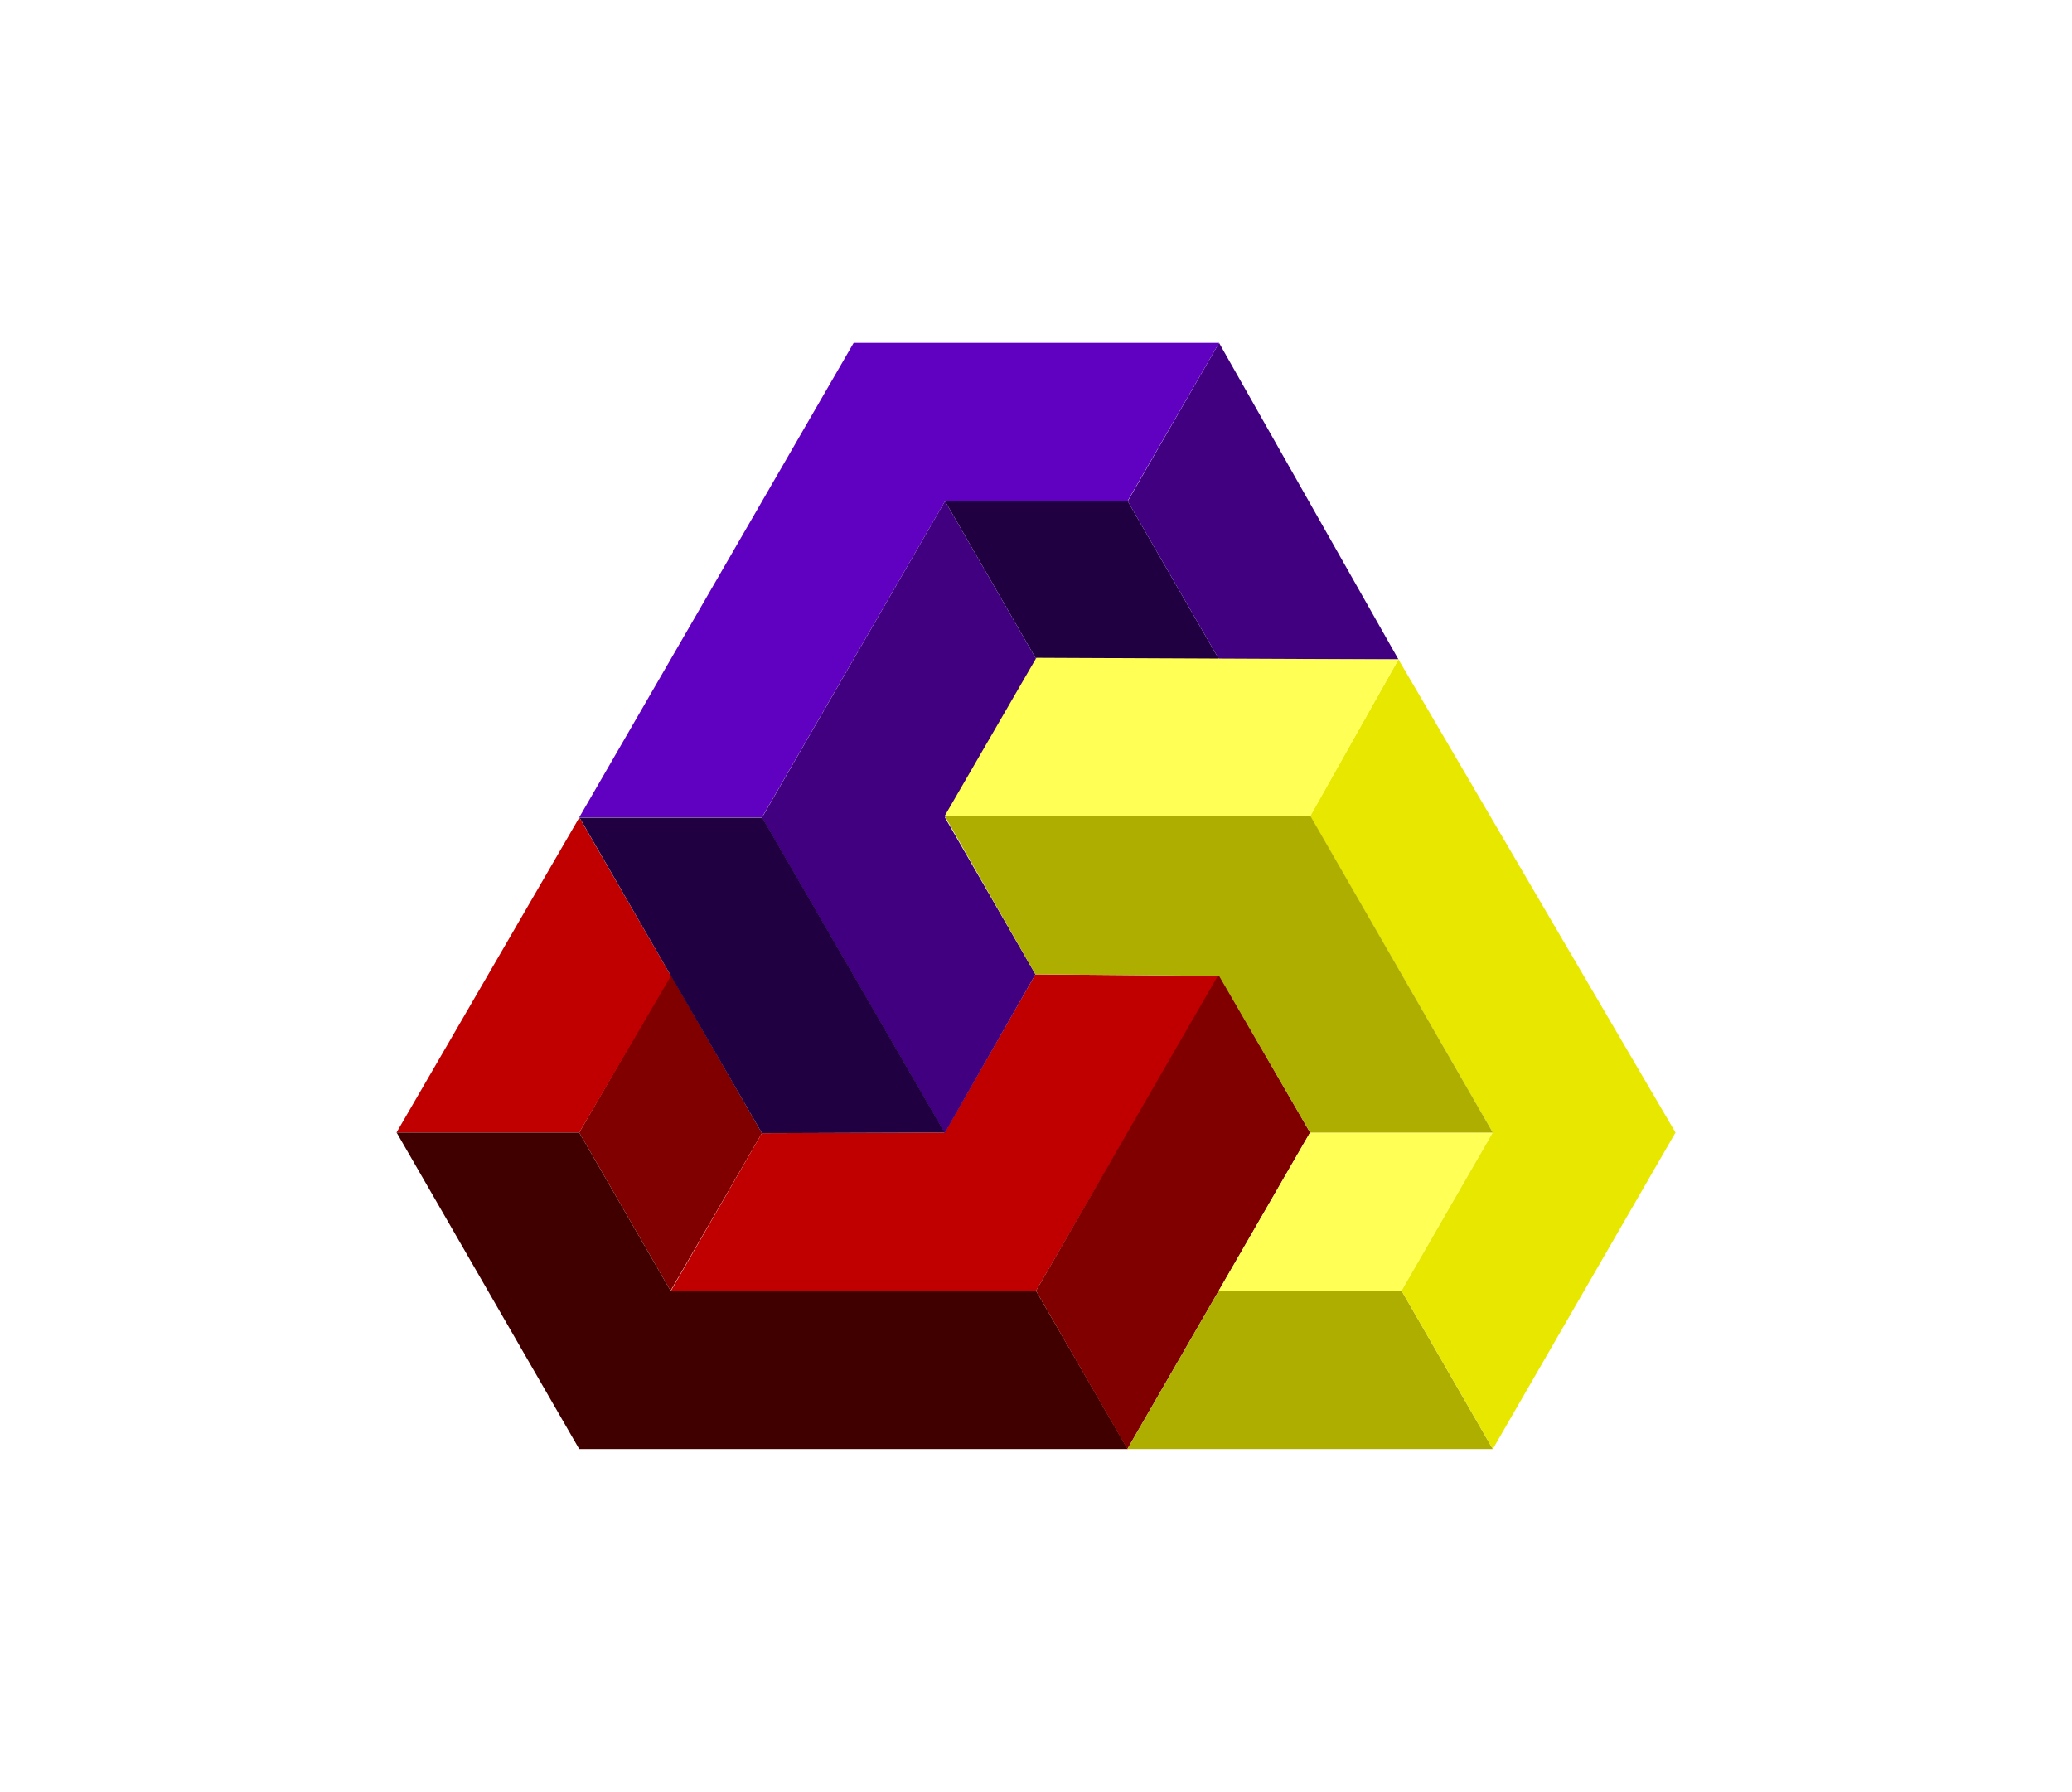
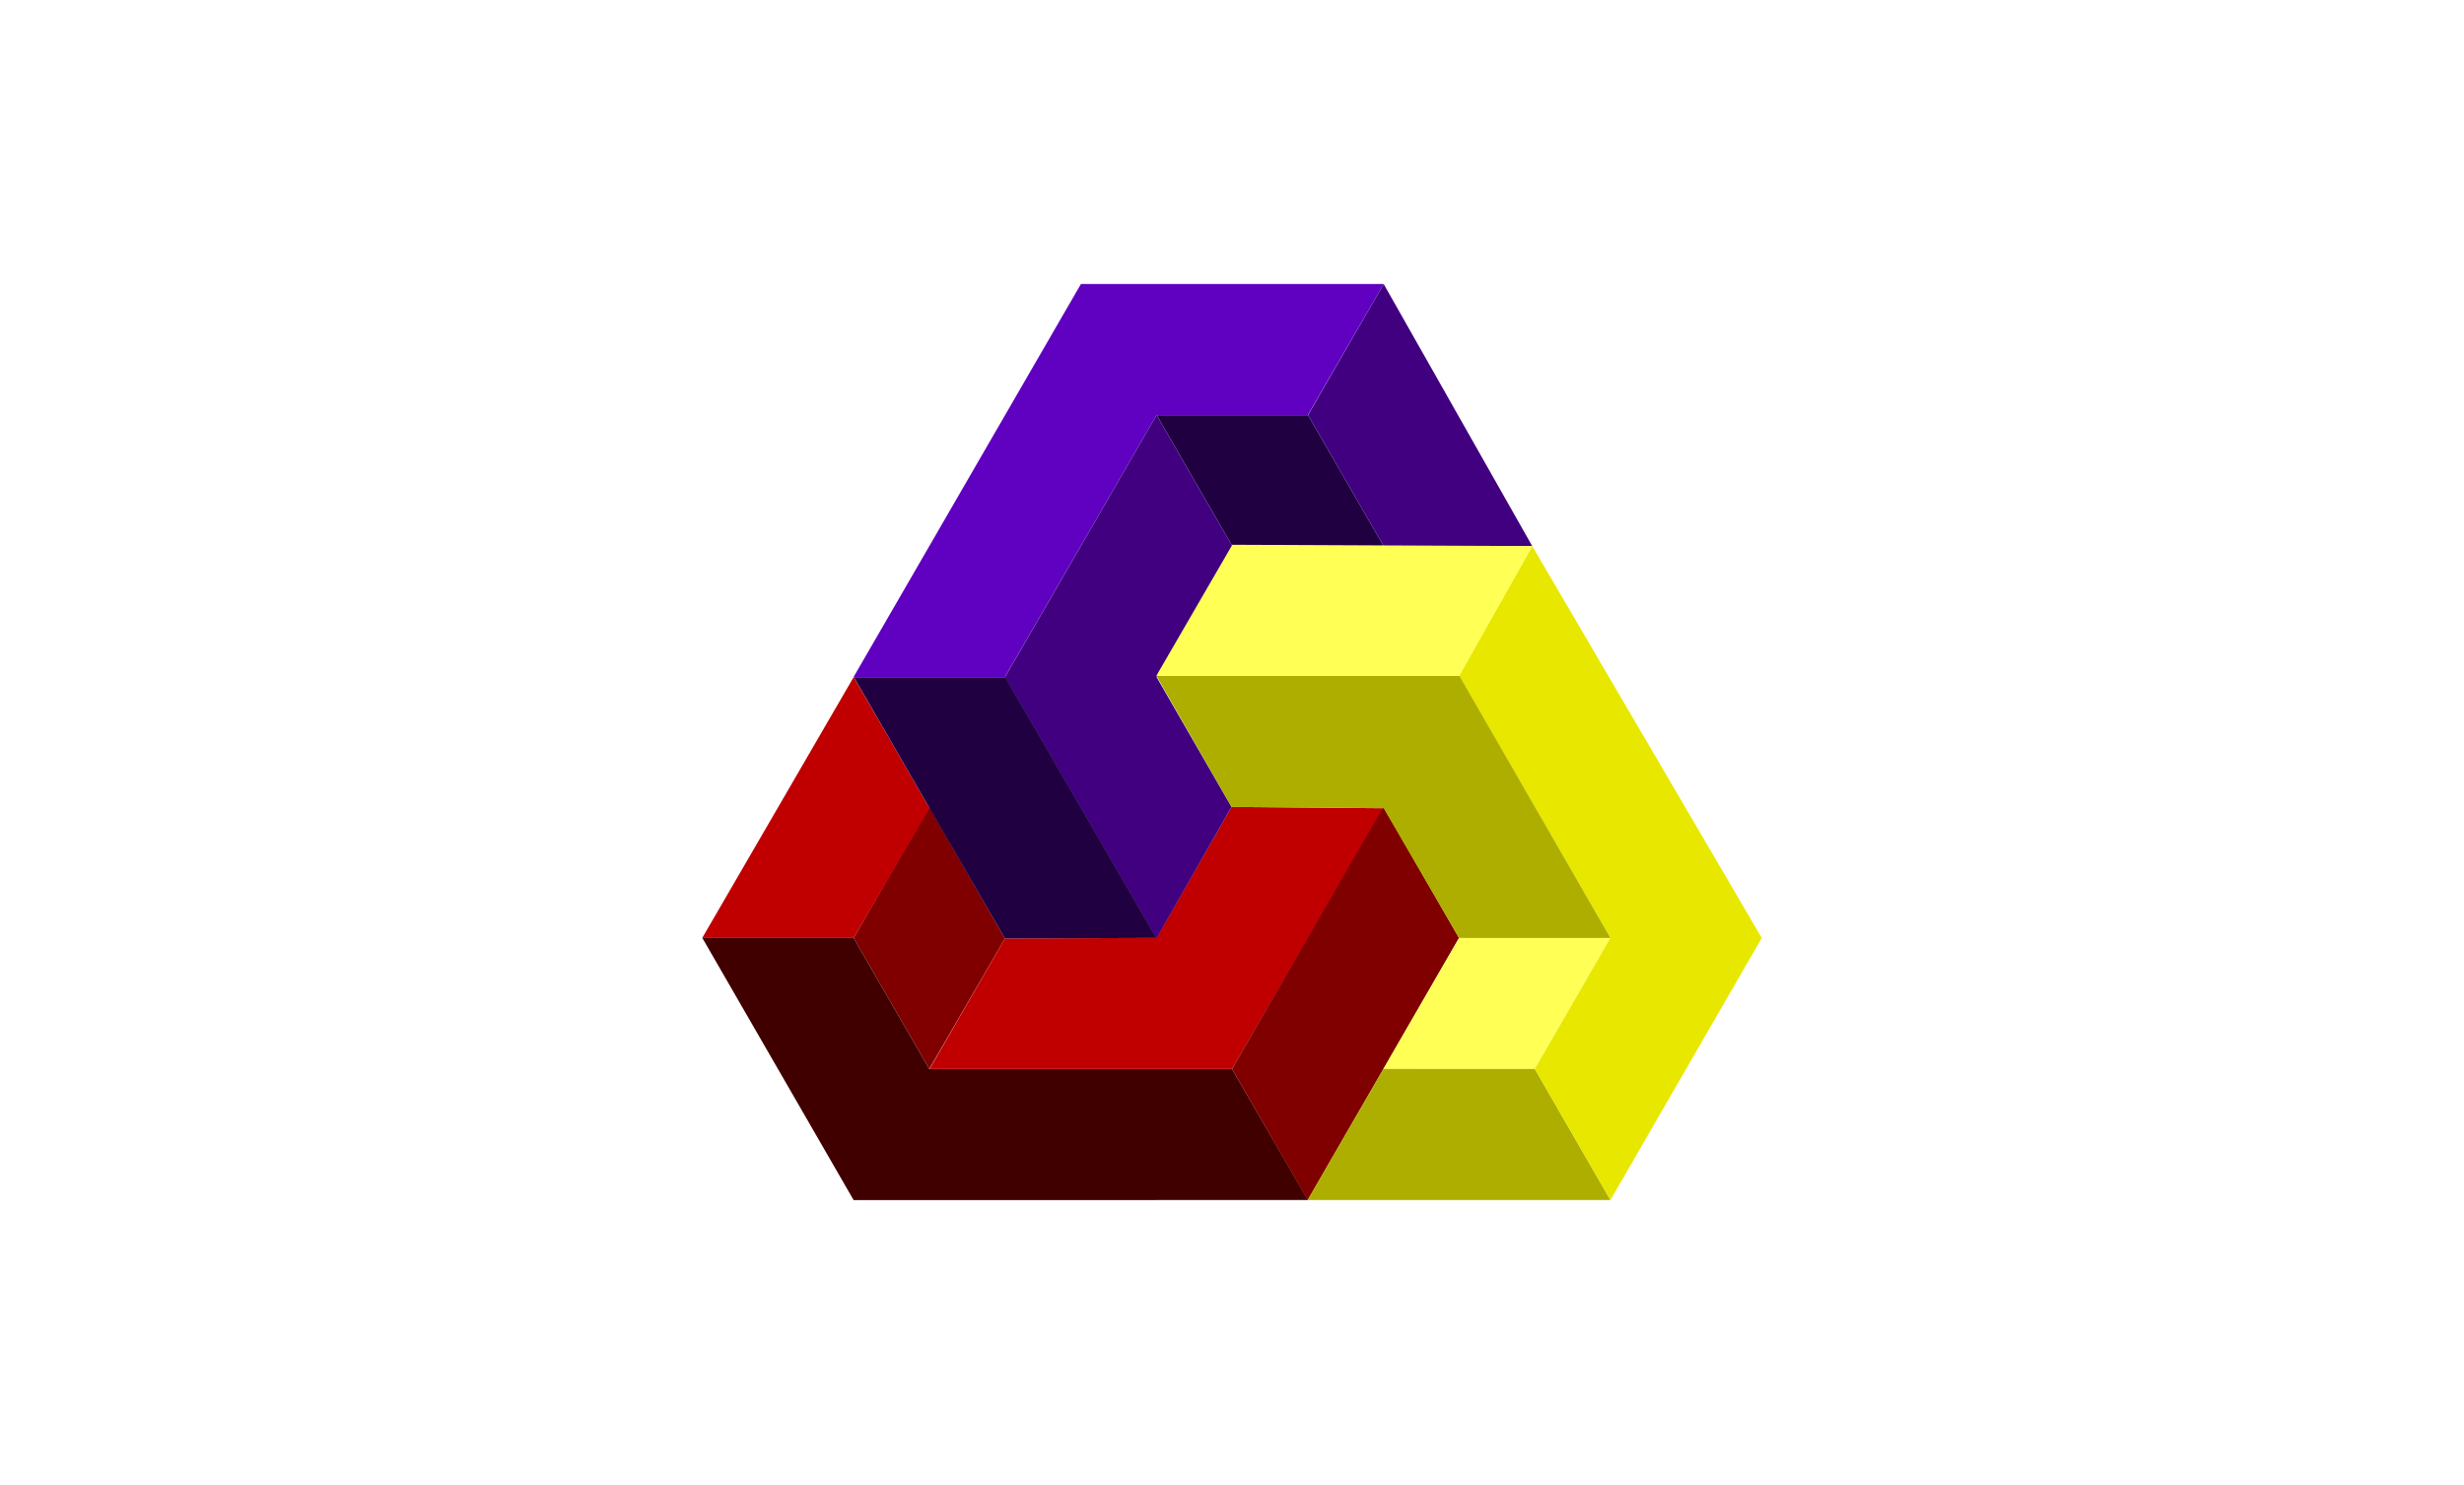
- <svg xmlns="http://www.w3.org/2000/svg" width="100%" height="100%" version="1.1" style="stroke-linecap: round; stroke-linejoin: round; stroke-miterlimit: 20; background: rgba(0, 0, 0, 1);" viewBox="-2170.666 -4201.326 11340.001 9806.468">
+ <svg xmlns="http://www.w3.org/2000/svg" width="100%" height="100%" version="1.1" style="stroke-linecap: round; stroke-linejoin: round; stroke-miterlimit: 20; background: rgba(0, 0, 0, 1);" viewBox="-4640.033 -4201.326 16278.736 9806.468">
  <polygon id="P-2e-af9bad" points="499.501,-0.366 999.5,868.263 499.501,1730.829 -0.499,864.803" style="stroke: rgb(255, 255, 255); stroke-opacity: 1; stroke-width: 0; fill: rgb(128, 0, 0); fill-opacity: 1;" transform="matrix(1,0,0,1,999.8347,1131.737)" />
  <polygon id="P-50-b469e7" points="1622.246,652.83 1120.256,1510.047 120.255,1510.047 1120.921,-214.066" style="stroke: rgb(255, 255, 255); stroke-opacity: 1; stroke-width: 0px; fill: rgb(192, 0, 0); fill-opacity: 1;" transform="matrix(1,0,0,1,-120.9209,486.493)" />
  <polygon id="P-9b-81d794" points="2623.51,1082.746 3125.499,1948.76 123.504,1948.766 -875.833,216.715 123.501,216.71 623.504,1082.74" style="stroke: rgb(255, 255, 255); stroke-opacity: 1; stroke-width: 0px; fill: rgb(64, 0, 0); fill-opacity: 1;" transform="matrix(1,0,0,1,875.8318,1779.828)" />
  <polygon id="P-d6-0b161e" points="1492.42,-0.368 2497.513,8.153 1495.523,1731.404 -502.49,1731.406 -4.48,868.83 995.814,865.368" style="stroke: rgb(255, 255, 255); stroke-opacity: 1; stroke-width: 0; fill: rgb(192, 0, 0); fill-opacity: 1;" transform="matrix(1,0,0,1,2003.815,1131.169)" />
  <polygon id="P-a2-e64abe" points="499.512,-0.366 999.5,865.672 499.507,1731.693 -0.487,2597.715 -500.487,1731.689" style="stroke: rgb(255, 255, 255); stroke-opacity: 1; stroke-width: 0; fill: rgb(128, 0, 0); fill-opacity: 1;" transform="matrix(1,0,0,1,3999.826,1130.88)" />
  <polygon id="P-12-2d1dc9" points="-250.499,432.643 749.501,432.649 1249.502,1298.675 249.501,1298.675" style="stroke: rgb(255, 255, 255); stroke-opacity: 1; stroke-width: 0; fill: rgb(32, 0, 64); fill-opacity: 1;" transform="matrix(1,0,0,1,3251.827,-1891.402)" />
  <polygon id="P-3f-f5f025" points="1481.166,1731.682 499.497,1731.681 -0.5,865.66 499.5,-0.366" style="stroke: rgb(255, 255, 255); stroke-opacity: 1; stroke-width: 0px; fill: rgb(64, 0, 128); fill-opacity: 1;" transform="matrix(1,0,0,1,4001.829,-2324.413)" />
  <polygon id="P-b2-4d262d" points="372.477,2814.163 -627.517,2814.157 874.467,217.306 2874.467,217.307 2373.141,1083.334 1374.47,1083.326" style="stroke: rgb(255, 255, 255); stroke-opacity: 1; stroke-width: 0px; fill: rgb(96, 0, 192); fill-opacity: 1;" transform="matrix(1,0,0,1,1626.859,-2542.085)" />
  <polygon id="P-66-3e9e93" points="2.989,865.825 497.898,1723.336 1.294,2592.535 -999.001,865.833 2.991,-866.224 502.99,-0.19" style="stroke: rgb(255, 255, 255); stroke-opacity: 1; stroke-width: 0; fill: rgb(64, 0, 128); fill-opacity: 1;" transform="matrix(1,0,0,1,2998.337,-592.5352)" />
  <polygon id="P-95-2e7b7c" points="1251.259,2155.989 250.966,2159.454 -247.045,1298.779 -747.046,432.754 252.955,432.754" style="stroke: rgb(255, 255, 255); stroke-opacity: 1; stroke-width: 0; fill: rgb(32, 0, 64); fill-opacity: 1;" transform="matrix(1,0,0,1,1748.369,-159.4543)" />
  <polygon id="P-d1-976d1f" points="1249.294,432.528 749.965,1298.482 -250.705,1298.553 249.295,432.527" style="stroke: rgb(255, 255, 255); stroke-opacity: 1; stroke-width: 0px; fill: rgb(255, 255, 85); fill-opacity: 1;" transform="matrix(1,0,0,1,4750.038,1564.012)" />
  <polygon id="P-3e-d890ee" points="124.375,216.325 1125.014,216.33 1624.344,1082.426 -375.849,1082.419" style="stroke: rgb(255, 255, 255); stroke-opacity: 1; stroke-width: 0px; fill: rgb(174, 174, 0); fill-opacity: 1;" transform="matrix(1,0,0,1,4374.989,2646.164)" />
  <polygon id="P-da-f22fa8" points="-0.504,2597.709 -499.835,1731.616 -0.5,865.66 -1000.508,-866.391 -516.84,-1723.61 999.5,865.66" style="stroke: rgb(255, 255, 255); stroke-opacity: 1; stroke-width: 0px; fill: rgb(231, 231, 0); fill-opacity: 1;" transform="matrix(1,0,0,1,5999.835,1130.879)" />
  <polygon id="P-fd-f9e08b" points="2999.725,864.689 1999.724,864.689 1501.722,7.471 496.625,-1.048 0.39,-867.358 2001.721,-867.359" style="stroke: rgb(255, 255, 255); stroke-opacity: 1; stroke-width: 0px; fill: rgb(174, 174, 0); fill-opacity: 1;" transform="matrix(1,0,0,1,2999.61,1131.85)" />
  <polygon id="P-7f-7cacad" points="1489.699,859.687 1008.029,1716.907 -993.954,1716.902 -491.968,850.876" style="stroke: rgb(255, 255, 255); stroke-opacity: 1; stroke-width: 0px; fill: rgb(255, 255, 85); fill-opacity: 1;" transform="matrix(1,0,0,1,3993.296,-1452.418)" />
-   <defs id="SvgjsDefs2116" />
+   <defs id="SvgjsDefs1386" />
</svg>
